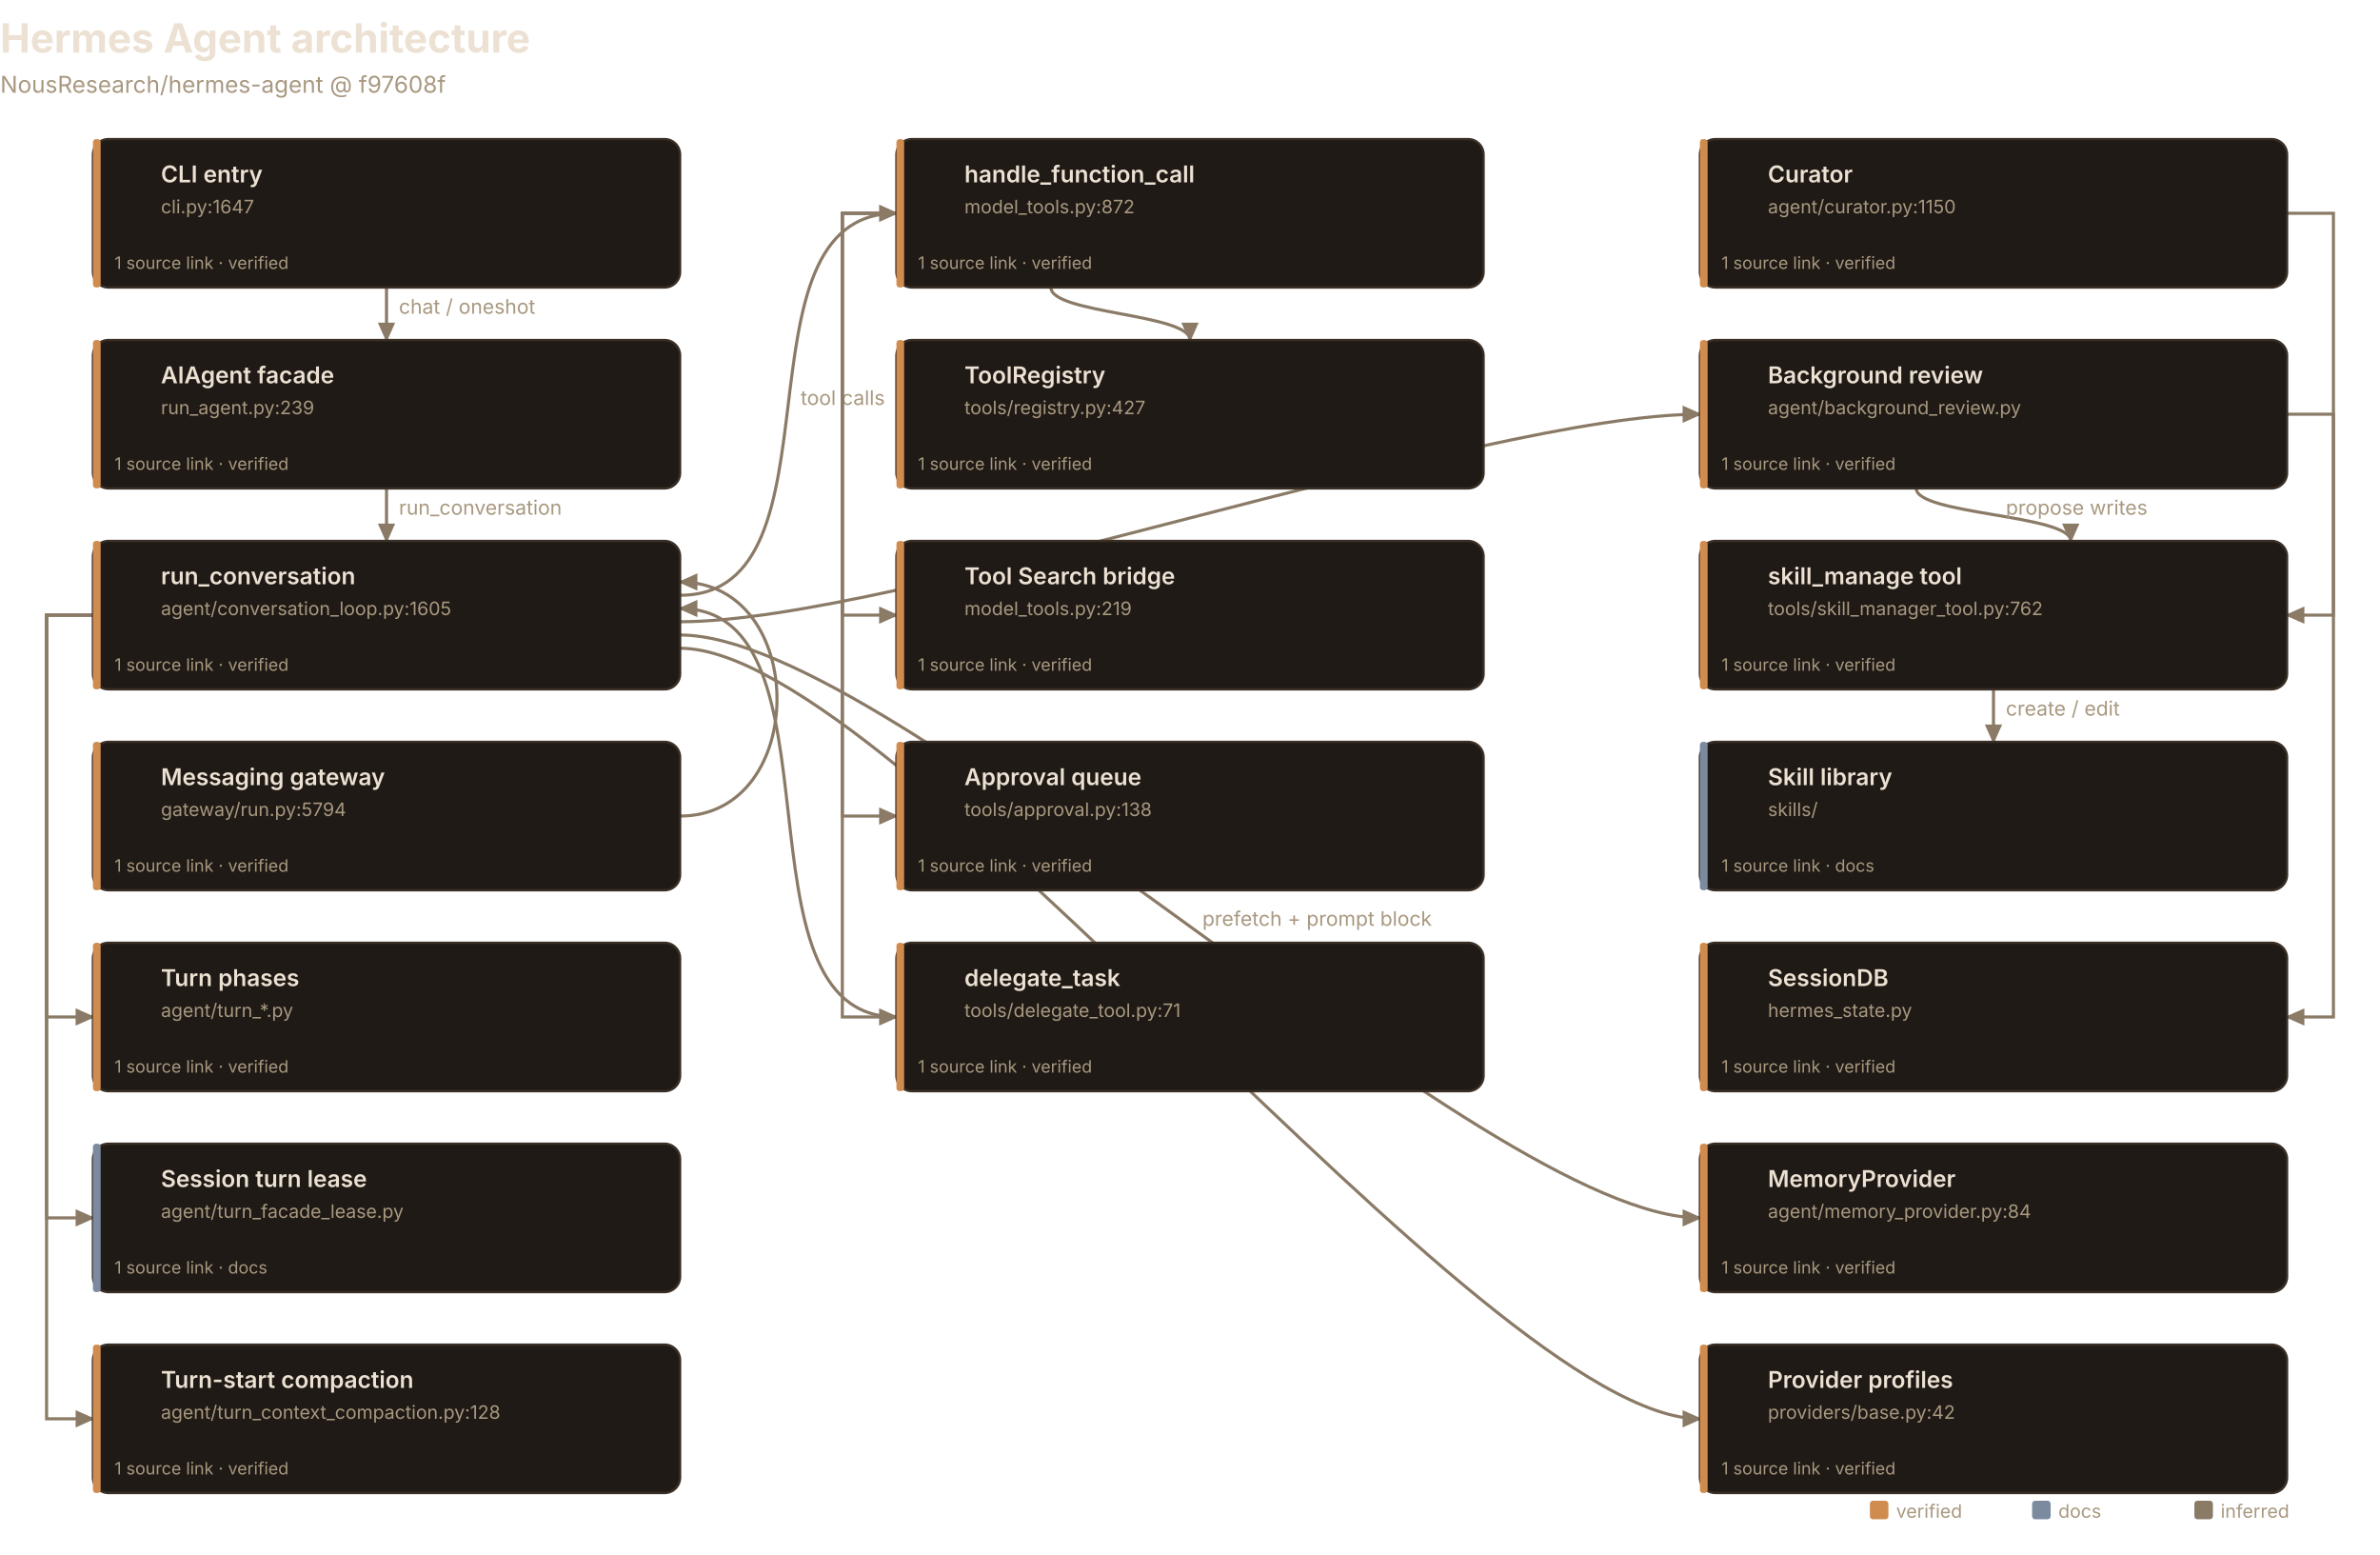
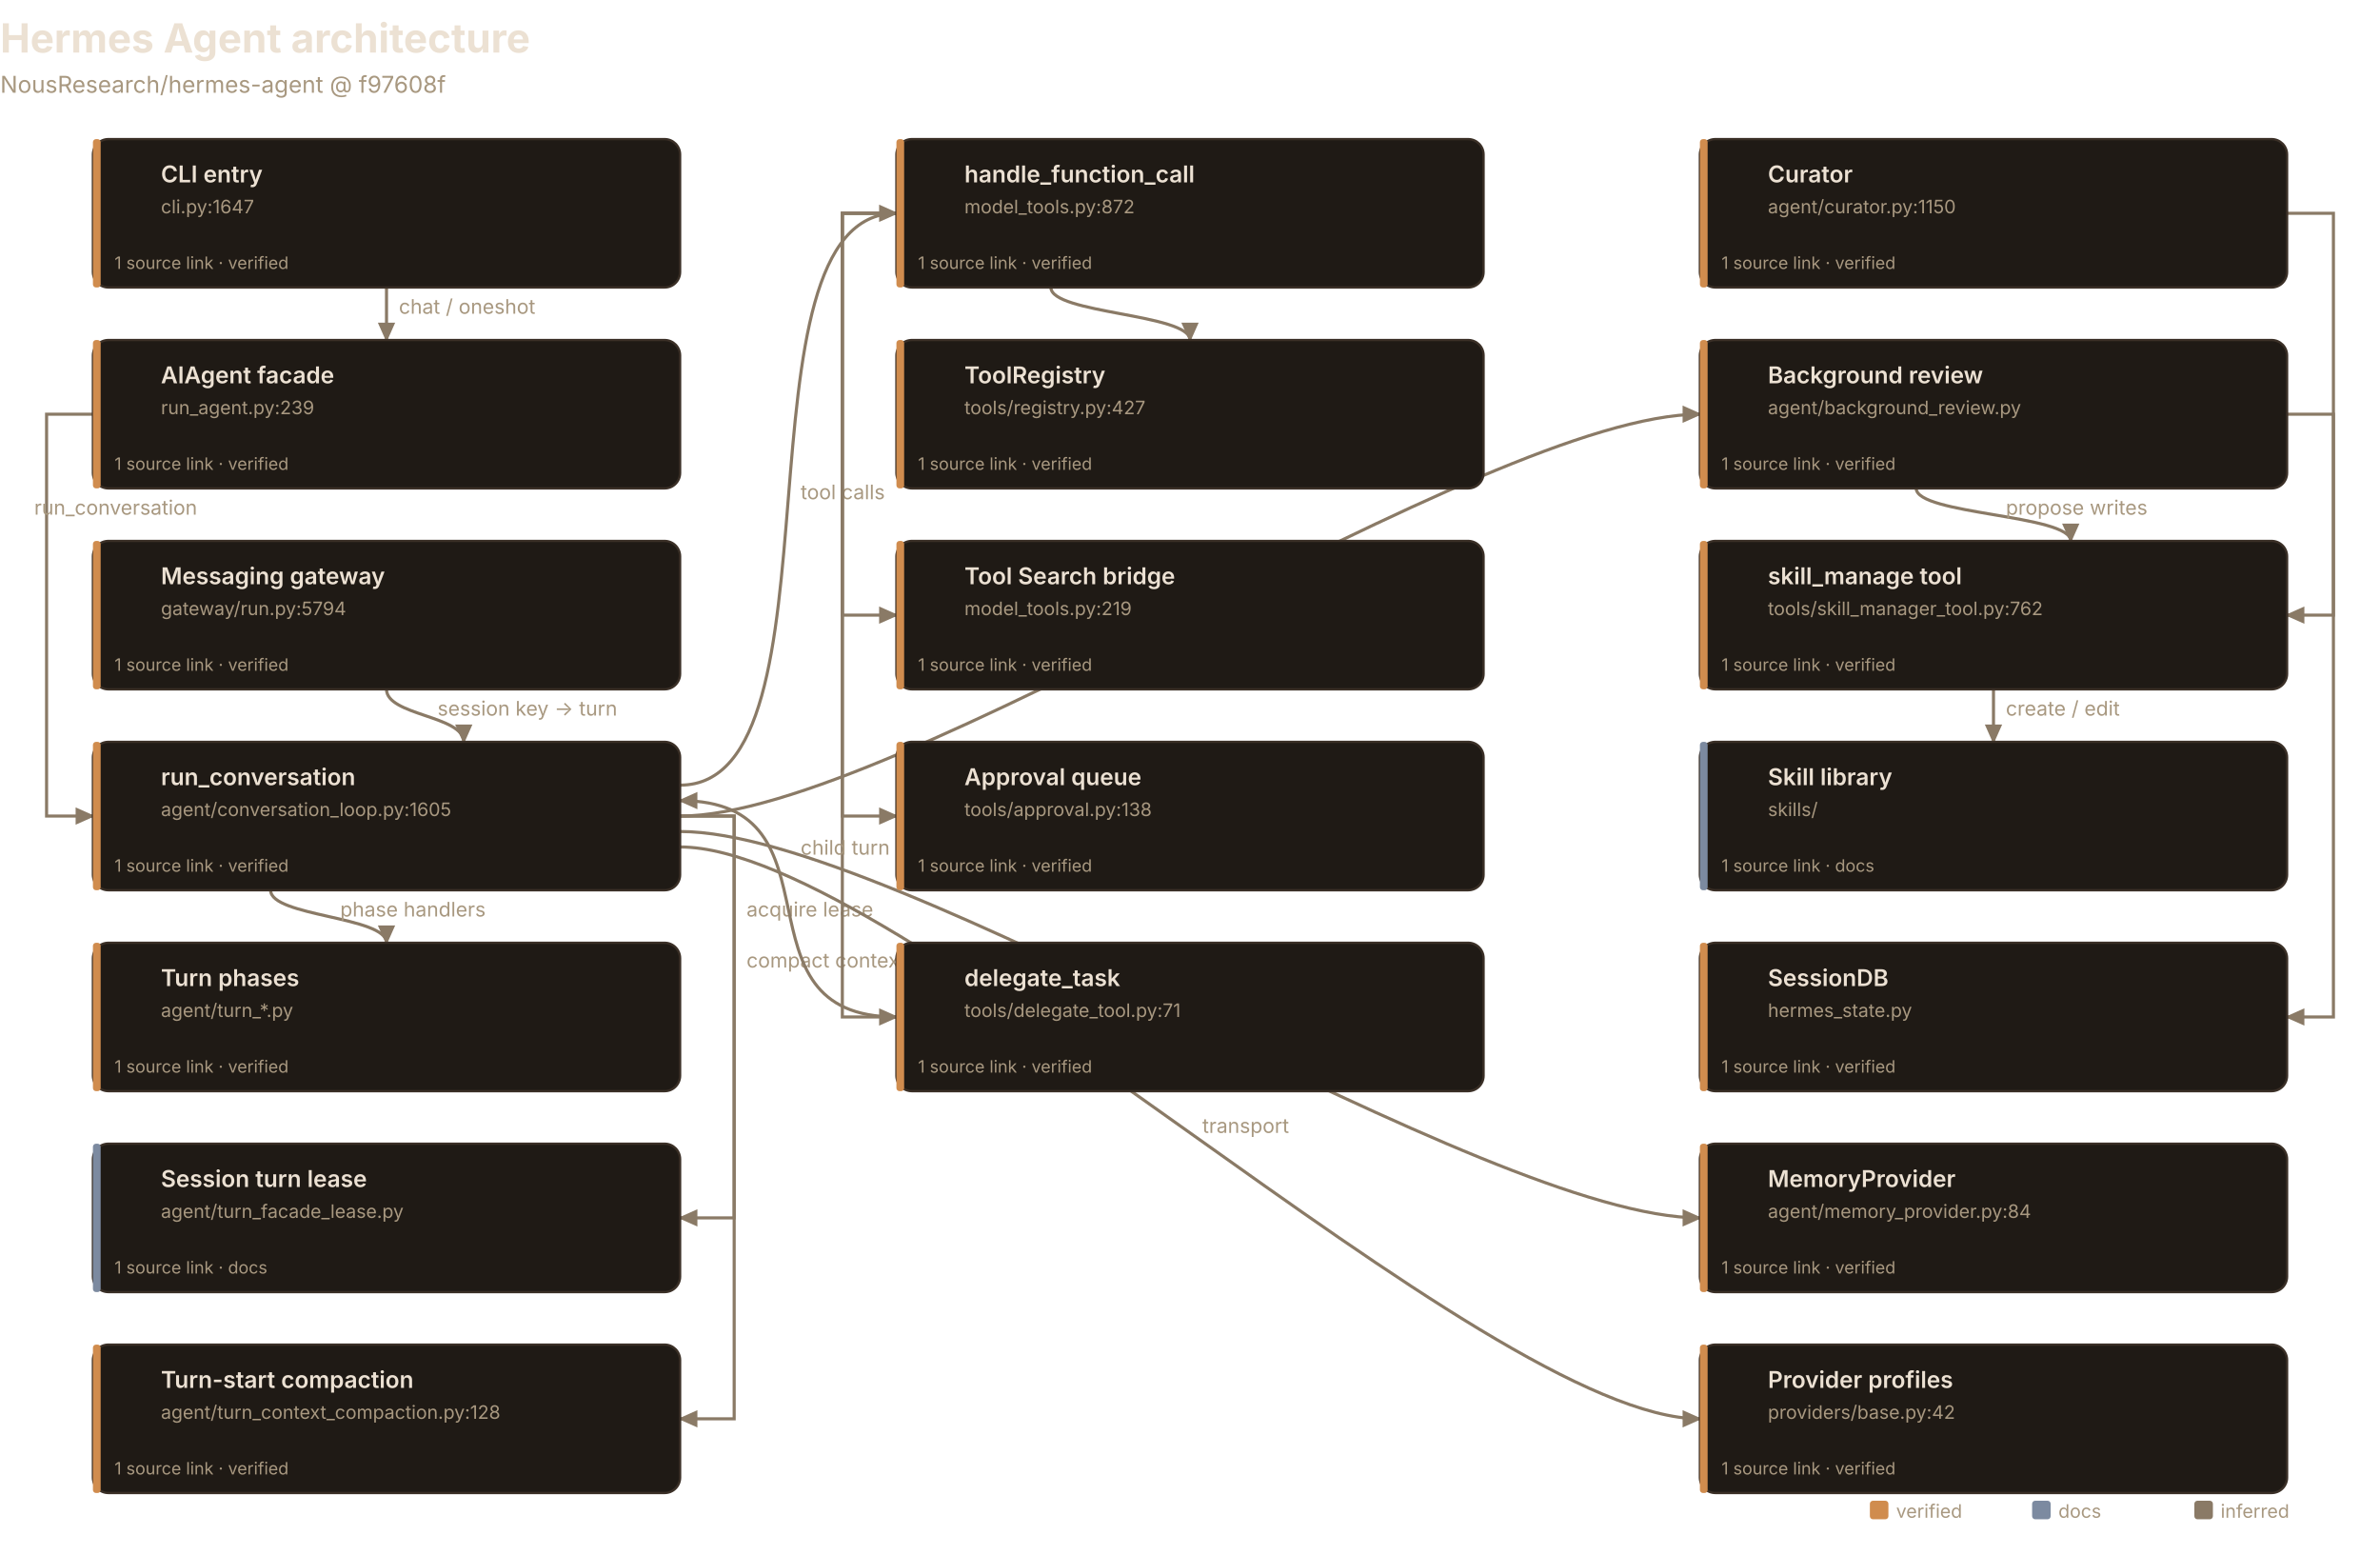
<svg xmlns="http://www.w3.org/2000/svg" viewBox="-40 -70 1540 1006" width="1600" height="1045" font-family="system-ui, -apple-system, sans-serif">
  <defs>
    <marker id="arrow" viewBox="0 0 10 10" refX="8" refY="5" markerWidth="7" markerHeight="7" orient="auto-start-reverse">
      <path d="M 0 1 L 9 5 L 0 9 z" fill="#8a7a66" />
    </marker>
  </defs>
  <text x="-40" y="-36" font-size="26" font-weight="700" fill="#ece1d3">Hermes Agent architecture</text>
  <text x="-40" y="-10" font-size="15" fill="#a89880">NousResearch/hermes-agent @ f97608f</text>
  <g>
    <path d="M 210.0 116 C 210.0 133.0, 210.0 133.0, 210.0 150" fill="none" stroke="#8a7a66" stroke-width="2" marker-end="url(#arrow)" />
    <text x="218" y="133" font-size="13" fill="#a89880">chat / oneshot</text>
-     <path d="M 210.0 246 C 210.0 263.0, 210.0 263.0, 210.0 280" fill="none" stroke="#8a7a66" stroke-width="2" marker-end="url(#arrow)" />
-     <text x="218" y="263" font-size="13" fill="#a89880">run_conversation</text>
-     <path d="M 400 458.0 C 483.629 458.0, 483.629 306.571, 400 306.571" fill="none" stroke="#8a7a66" stroke-width="2" marker-end="url(#arrow)" />
-     <path d="M 20 328.0 H -10 V 588.0 H 20" fill="none" stroke="#8a7a66" stroke-width="2" marker-end="url(#arrow)" />
-     <path d="M 20 328.0 H -10 V 718.0 H 20" fill="none" stroke="#8a7a66" stroke-width="2" marker-end="url(#arrow)" />
-     <path d="M 20 328.0 H -10 V 848.0 H 20" fill="none" stroke="#8a7a66" stroke-width="2" marker-end="url(#arrow)" />
-     <path d="M 400 315.143 C 510.0 315.143, 430.0 68.0, 540 68.0" fill="none" stroke="#8a7a66" stroke-width="2" marker-end="url(#arrow)" />
-     <text x="478" y="192" font-size="13" fill="#a89880">tool calls</text>
+     <path d="M 20 198.0 H -10 V 458.0 H 20" fill="none" stroke="#8a7a66" stroke-width="2" marker-end="url(#arrow)" />
+     <text x="-18" y="263" font-size="13" fill="#a89880">run_conversation</text>
+     <path d="M 210.0 376 C 210.0 393.0, 260.0 393.0, 260.0 410" fill="none" stroke="#8a7a66" stroke-width="2" marker-end="url(#arrow)" />
+     <text x="243" y="393" font-size="13" fill="#a89880">session key → turn</text>
+     <path d="M 135.0 506 C 135.0 523.0, 210.0 523.0, 210.0 540" fill="none" stroke="#8a7a66" stroke-width="2" marker-end="url(#arrow)" />
+     <text x="180" y="523" font-size="13" fill="#a89880">phase handlers</text>
+     <path d="M 400 458.0 H 435 V 718.0 H 400" fill="none" stroke="#8a7a66" stroke-width="2" marker-end="url(#arrow)" />
+     <text x="443" y="523" font-size="13" fill="#a89880">acquire lease</text>
+     <path d="M 400 458.0 H 435 V 848.0 H 400" fill="none" stroke="#8a7a66" stroke-width="2" marker-end="url(#arrow)" />
+     <text x="443" y="556" font-size="13" fill="#a89880">compact context</text>
+     <path d="M 400 438.0 C 510.0 438.0, 430.0 68.0, 540 68.0" fill="none" stroke="#8a7a66" stroke-width="2" marker-end="url(#arrow)" />
+     <text x="478" y="253" font-size="13" fill="#a89880">tool calls</text>
    <path d="M 640.0 116 C 640.0 133.0, 730.0 133.0, 730.0 150" fill="none" stroke="#8a7a66" stroke-width="2" marker-end="url(#arrow)" />
    <path d="M 540 68.0 H 505 V 328.0 H 540" fill="none" stroke="#8a7a66" stroke-width="2" marker-end="url(#arrow)" />
    <path d="M 540 68.0 H 505 V 458.0 H 540" fill="none" stroke="#8a7a66" stroke-width="2" marker-end="url(#arrow)" />
    <path d="M 540 68.0 H 505 V 588.0 H 540" fill="none" stroke="#8a7a66" stroke-width="2" marker-end="url(#arrow)" />
-     <path d="M 540 588.0 C 430.0 588.0, 510.0 323.714, 400 323.714" fill="none" stroke="#8a7a66" stroke-width="2" marker-end="url(#arrow)" />
-     <path d="M 400 332.286 C 540 332.286, 920 198.0, 1060 198.0" fill="none" stroke="#8a7a66" stroke-width="2" marker-end="url(#arrow)" />
+     <path d="M 540 588.0 C 430.0 588.0, 510.0 448.0, 400 448.0" fill="none" stroke="#8a7a66" stroke-width="2" marker-end="url(#arrow)" />
+     <text x="478.0" y="483.0" font-size="13" fill="#a89880">child turn</text>
+     <path d="M 400 458.0 C 540 458.0, 920 198.0, 1060 198.0" fill="none" stroke="#8a7a66" stroke-width="2" marker-end="url(#arrow)" />
    <path d="M 1440 68.0 H 1470 V 328.0 H 1440" fill="none" stroke="#8a7a66" stroke-width="2" marker-end="url(#arrow)" />
    <path d="M 1200.0 246 C 1200.0 263.0, 1300.0 263.0, 1300.0 280" fill="none" stroke="#8a7a66" stroke-width="2" marker-end="url(#arrow)" />
    <text x="1258" y="263" font-size="13" fill="#a89880">propose writes</text>
    <path d="M 1250.0 376 C 1250.0 393.0, 1250.0 393.0, 1250.0 410" fill="none" stroke="#8a7a66" stroke-width="2" marker-end="url(#arrow)" />
    <text x="1258" y="393" font-size="13" fill="#a89880">create / edit</text>
    <path d="M 1440 198.0 H 1470 V 588.0 H 1440" fill="none" stroke="#8a7a66" stroke-width="2" marker-end="url(#arrow)" />
-     <path d="M 400 340.857 C 540 340.857, 920 718.0, 1060 718.0" fill="none" stroke="#8a7a66" stroke-width="2" marker-end="url(#arrow)" />
-     <text x="738" y="529" font-size="13" fill="#a89880">prefetch + prompt block</text>
-     <path d="M 400 349.429 C 540 349.429, 920 848.0, 1060 848.0" fill="none" stroke="#8a7a66" stroke-width="2" marker-end="url(#arrow)" />
-     <text x="738" y="599" font-size="13" fill="#a89880">transport</text>
+     <path d="M 400 468.0 C 540 468.0, 920 718.0, 1060 718.0" fill="none" stroke="#8a7a66" stroke-width="2" marker-end="url(#arrow)" />
+     <text x="738" y="593" font-size="13" fill="#a89880">prefetch + prompt block</text>
+     <path d="M 400 478.0 C 540 478.0, 920 848.0, 1060 848.0" fill="none" stroke="#8a7a66" stroke-width="2" marker-end="url(#arrow)" />
+     <text x="738" y="663" font-size="13" fill="#a89880">transport</text>
  </g>
  <g>
    <rect x="20" y="20" width="380" height="96" rx="10" fill="#1f1a15" stroke="#3a2f26" stroke-width="1.5" />
    <rect x="20" y="20" width="5" height="96" rx="2" fill="#d08c4e" />
    <text x="64" y="48" font-size="15" font-weight="600" fill="#ece1d3">CLI entry</text>
    <text x="64" y="68" font-size="12" fill="#a89880">cli.py:1647</text>
    <text x="34" y="104" font-size="11" fill="#a89880">1 source link · verified</text>
    <rect x="20" y="150" width="380" height="96" rx="10" fill="#1f1a15" stroke="#3a2f26" stroke-width="1.5" />
    <rect x="20" y="150" width="5" height="96" rx="2" fill="#d08c4e" />
    <text x="64" y="178" font-size="15" font-weight="600" fill="#ece1d3">AIAgent facade</text>
    <text x="64" y="198" font-size="12" fill="#a89880">run_agent.py:239</text>
    <text x="34" y="234" font-size="11" fill="#a89880">1 source link · verified</text>
+     <rect x="20" y="410" width="380" height="96" rx="10" fill="#1f1a15" stroke="#3a2f26" stroke-width="1.5" />
+     <rect x="20" y="410" width="5" height="96" rx="2" fill="#d08c4e" />
+     <text x="64" y="438" font-size="15" font-weight="600" fill="#ece1d3">run_conversation</text>
+     <text x="64" y="458" font-size="12" fill="#a89880">agent/conversation_loop.py:1605</text>
+     <text x="34" y="494" font-size="11" fill="#a89880">1 source link · verified</text>
    <rect x="20" y="280" width="380" height="96" rx="10" fill="#1f1a15" stroke="#3a2f26" stroke-width="1.5" />
    <rect x="20" y="280" width="5" height="96" rx="2" fill="#d08c4e" />
-     <text x="64" y="308" font-size="15" font-weight="600" fill="#ece1d3">run_conversation</text>
-     <text x="64" y="328" font-size="12" fill="#a89880">agent/conversation_loop.py:1605</text>
+     <text x="64" y="308" font-size="15" font-weight="600" fill="#ece1d3">Messaging gateway</text>
+     <text x="64" y="328" font-size="12" fill="#a89880">gateway/run.py:5794</text>
    <text x="34" y="364" font-size="11" fill="#a89880">1 source link · verified</text>
-     <rect x="20" y="410" width="380" height="96" rx="10" fill="#1f1a15" stroke="#3a2f26" stroke-width="1.5" />
-     <rect x="20" y="410" width="5" height="96" rx="2" fill="#d08c4e" />
-     <text x="64" y="438" font-size="15" font-weight="600" fill="#ece1d3">Messaging gateway</text>
-     <text x="64" y="458" font-size="12" fill="#a89880">gateway/run.py:5794</text>
-     <text x="34" y="494" font-size="11" fill="#a89880">1 source link · verified</text>
    <rect x="20" y="540" width="380" height="96" rx="10" fill="#1f1a15" stroke="#3a2f26" stroke-width="1.5" />
    <rect x="20" y="540" width="5" height="96" rx="2" fill="#d08c4e" />
    <text x="64" y="568" font-size="15" font-weight="600" fill="#ece1d3">Turn phases</text>
    <text x="64" y="588" font-size="12" fill="#a89880">agent/turn_*.py</text>
    <text x="34" y="624" font-size="11" fill="#a89880">1 source link · verified</text>
    <rect x="20" y="670" width="380" height="96" rx="10" fill="#1f1a15" stroke="#3a2f26" stroke-width="1.5" />
    <rect x="20" y="670" width="5" height="96" rx="2" fill="#7c8aa0" />
    <text x="64" y="698" font-size="15" font-weight="600" fill="#ece1d3">Session turn lease</text>
    <text x="64" y="718" font-size="12" fill="#a89880">agent/turn_facade_lease.py</text>
    <text x="34" y="754" font-size="11" fill="#a89880">1 source link · docs</text>
    <rect x="20" y="800" width="380" height="96" rx="10" fill="#1f1a15" stroke="#3a2f26" stroke-width="1.5" />
    <rect x="20" y="800" width="5" height="96" rx="2" fill="#d08c4e" />
    <text x="64" y="828" font-size="15" font-weight="600" fill="#ece1d3">Turn-start compaction</text>
    <text x="64" y="848" font-size="12" fill="#a89880">agent/turn_context_compaction.py:128</text>
    <text x="34" y="884" font-size="11" fill="#a89880">1 source link · verified</text>
    <rect x="540" y="20" width="380" height="96" rx="10" fill="#1f1a15" stroke="#3a2f26" stroke-width="1.5" />
    <rect x="540" y="20" width="5" height="96" rx="2" fill="#d08c4e" />
    <text x="584" y="48" font-size="15" font-weight="600" fill="#ece1d3">handle_function_call</text>
    <text x="584" y="68" font-size="12" fill="#a89880">model_tools.py:872</text>
    <text x="554" y="104" font-size="11" fill="#a89880">1 source link · verified</text>
    <rect x="540" y="150" width="380" height="96" rx="10" fill="#1f1a15" stroke="#3a2f26" stroke-width="1.5" />
    <rect x="540" y="150" width="5" height="96" rx="2" fill="#d08c4e" />
    <text x="584" y="178" font-size="15" font-weight="600" fill="#ece1d3">ToolRegistry</text>
    <text x="584" y="198" font-size="12" fill="#a89880">tools/registry.py:427</text>
    <text x="554" y="234" font-size="11" fill="#a89880">1 source link · verified</text>
    <rect x="540" y="280" width="380" height="96" rx="10" fill="#1f1a15" stroke="#3a2f26" stroke-width="1.5" />
    <rect x="540" y="280" width="5" height="96" rx="2" fill="#d08c4e" />
    <text x="584" y="308" font-size="15" font-weight="600" fill="#ece1d3">Tool Search bridge</text>
    <text x="584" y="328" font-size="12" fill="#a89880">model_tools.py:219</text>
    <text x="554" y="364" font-size="11" fill="#a89880">1 source link · verified</text>
    <rect x="540" y="410" width="380" height="96" rx="10" fill="#1f1a15" stroke="#3a2f26" stroke-width="1.5" />
    <rect x="540" y="410" width="5" height="96" rx="2" fill="#d08c4e" />
    <text x="584" y="438" font-size="15" font-weight="600" fill="#ece1d3">Approval queue</text>
    <text x="584" y="458" font-size="12" fill="#a89880">tools/approval.py:138</text>
    <text x="554" y="494" font-size="11" fill="#a89880">1 source link · verified</text>
    <rect x="540" y="540" width="380" height="96" rx="10" fill="#1f1a15" stroke="#3a2f26" stroke-width="1.5" />
    <rect x="540" y="540" width="5" height="96" rx="2" fill="#d08c4e" />
    <text x="584" y="568" font-size="15" font-weight="600" fill="#ece1d3">delegate_task</text>
    <text x="584" y="588" font-size="12" fill="#a89880">tools/delegate_tool.py:71</text>
    <text x="554" y="624" font-size="11" fill="#a89880">1 source link · verified</text>
    <rect x="1060" y="20" width="380" height="96" rx="10" fill="#1f1a15" stroke="#3a2f26" stroke-width="1.5" />
    <rect x="1060" y="20" width="5" height="96" rx="2" fill="#d08c4e" />
    <text x="1104" y="48" font-size="15" font-weight="600" fill="#ece1d3">Curator</text>
    <text x="1104" y="68" font-size="12" fill="#a89880">agent/curator.py:1150</text>
    <text x="1074" y="104" font-size="11" fill="#a89880">1 source link · verified</text>
    <rect x="1060" y="150" width="380" height="96" rx="10" fill="#1f1a15" stroke="#3a2f26" stroke-width="1.5" />
    <rect x="1060" y="150" width="5" height="96" rx="2" fill="#d08c4e" />
    <text x="1104" y="178" font-size="15" font-weight="600" fill="#ece1d3">Background review</text>
    <text x="1104" y="198" font-size="12" fill="#a89880">agent/background_review.py</text>
    <text x="1074" y="234" font-size="11" fill="#a89880">1 source link · verified</text>
    <rect x="1060" y="280" width="380" height="96" rx="10" fill="#1f1a15" stroke="#3a2f26" stroke-width="1.5" />
    <rect x="1060" y="280" width="5" height="96" rx="2" fill="#d08c4e" />
    <text x="1104" y="308" font-size="15" font-weight="600" fill="#ece1d3">skill_manage tool</text>
    <text x="1104" y="328" font-size="12" fill="#a89880">tools/skill_manager_tool.py:762</text>
    <text x="1074" y="364" font-size="11" fill="#a89880">1 source link · verified</text>
    <rect x="1060" y="410" width="380" height="96" rx="10" fill="#1f1a15" stroke="#3a2f26" stroke-width="1.5" />
    <rect x="1060" y="410" width="5" height="96" rx="2" fill="#7c8aa0" />
    <text x="1104" y="438" font-size="15" font-weight="600" fill="#ece1d3">Skill library</text>
    <text x="1104" y="458" font-size="12" fill="#a89880">skills/</text>
    <text x="1074" y="494" font-size="11" fill="#a89880">1 source link · docs</text>
    <rect x="1060" y="540" width="380" height="96" rx="10" fill="#1f1a15" stroke="#3a2f26" stroke-width="1.5" />
    <rect x="1060" y="540" width="5" height="96" rx="2" fill="#d08c4e" />
    <text x="1104" y="568" font-size="15" font-weight="600" fill="#ece1d3">SessionDB</text>
    <text x="1104" y="588" font-size="12" fill="#a89880">hermes_state.py</text>
    <text x="1074" y="624" font-size="11" fill="#a89880">1 source link · verified</text>
    <rect x="1060" y="670" width="380" height="96" rx="10" fill="#1f1a15" stroke="#3a2f26" stroke-width="1.5" />
    <rect x="1060" y="670" width="5" height="96" rx="2" fill="#d08c4e" />
    <text x="1104" y="698" font-size="15" font-weight="600" fill="#ece1d3">MemoryProvider</text>
    <text x="1104" y="718" font-size="12" fill="#a89880">agent/memory_provider.py:84</text>
    <text x="1074" y="754" font-size="11" fill="#a89880">1 source link · verified</text>
    <rect x="1060" y="800" width="380" height="96" rx="10" fill="#1f1a15" stroke="#3a2f26" stroke-width="1.5" />
    <rect x="1060" y="800" width="5" height="96" rx="2" fill="#d08c4e" />
    <text x="1104" y="828" font-size="15" font-weight="600" fill="#ece1d3">Provider profiles</text>
    <text x="1104" y="848" font-size="12" fill="#a89880">providers/base.py:42</text>
    <text x="1074" y="884" font-size="11" fill="#a89880">1 source link · verified</text>
  </g>
  <g font-size="12" fill="#a89880">
    <rect x="1170" y="901" width="12" height="12" rx="2" fill="#d08c4e" />
    <text x="1187" y="912">verified</text>
    <rect x="1275" y="901" width="12" height="12" rx="2" fill="#7c8aa0" />
    <text x="1292" y="912">docs</text>
    <rect x="1380" y="901" width="12" height="12" rx="2" fill="#8a7a66" />
    <text x="1397" y="912">inferred</text>
  </g>
</svg>
